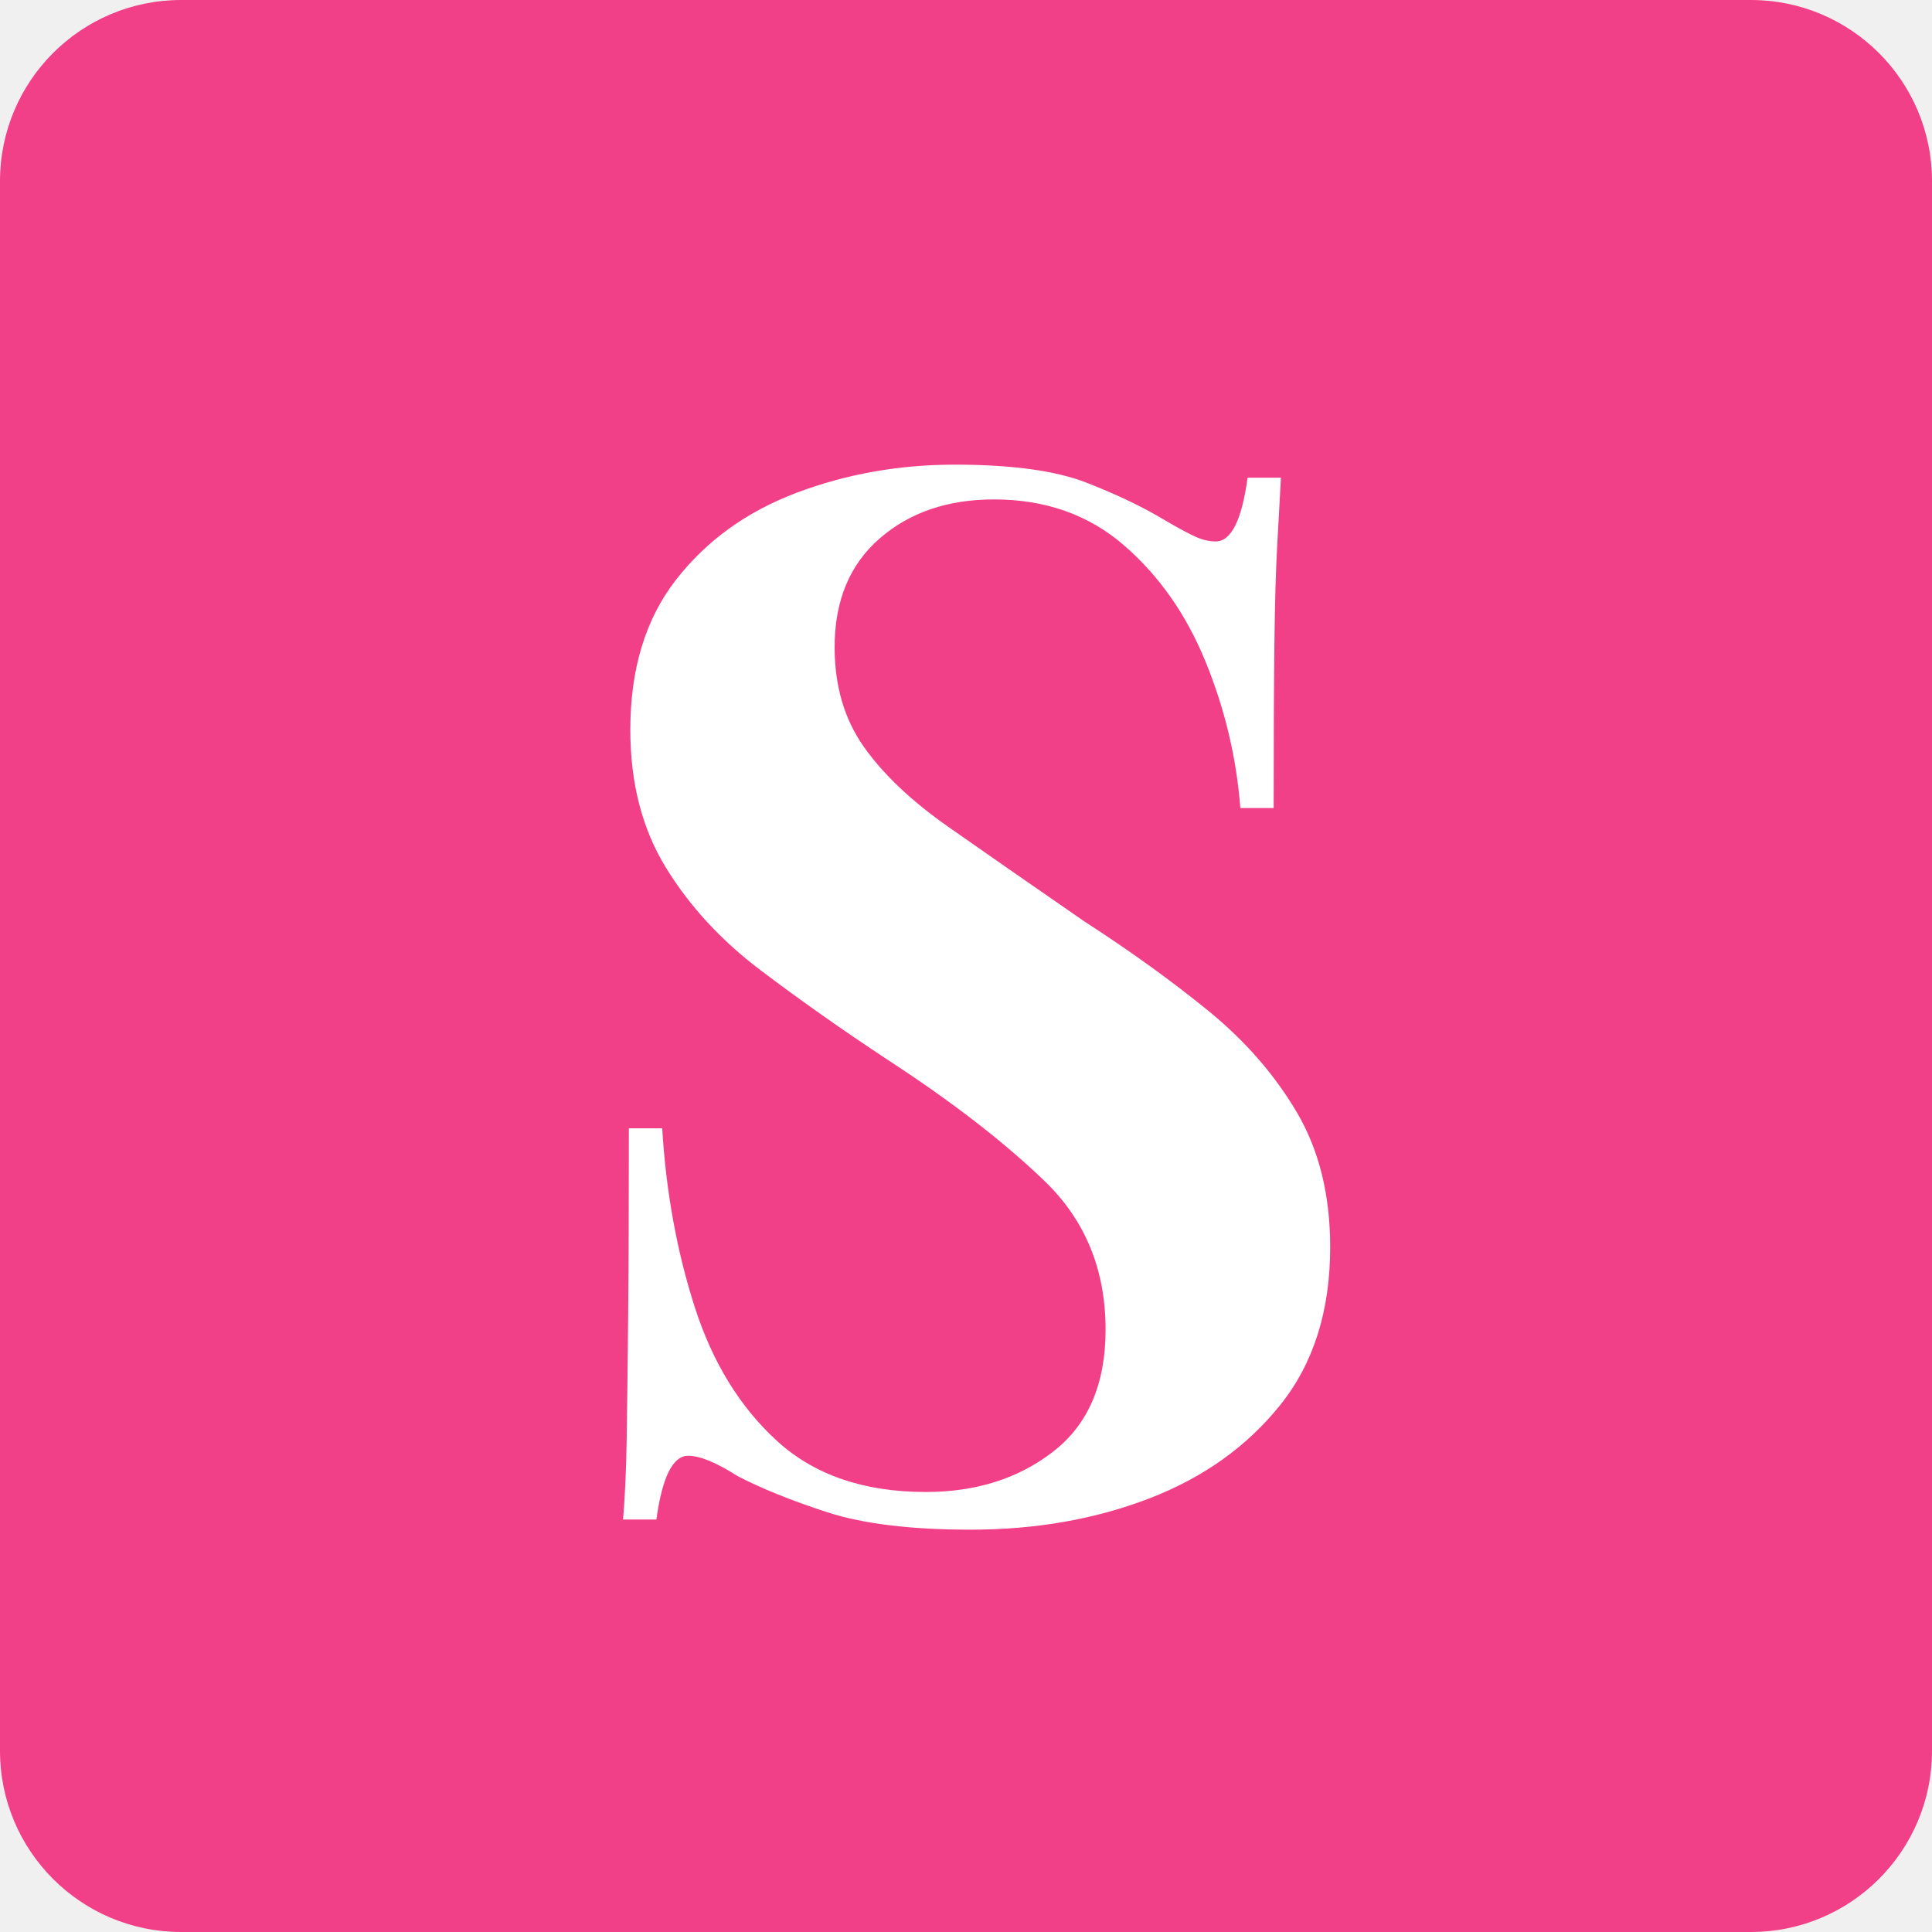
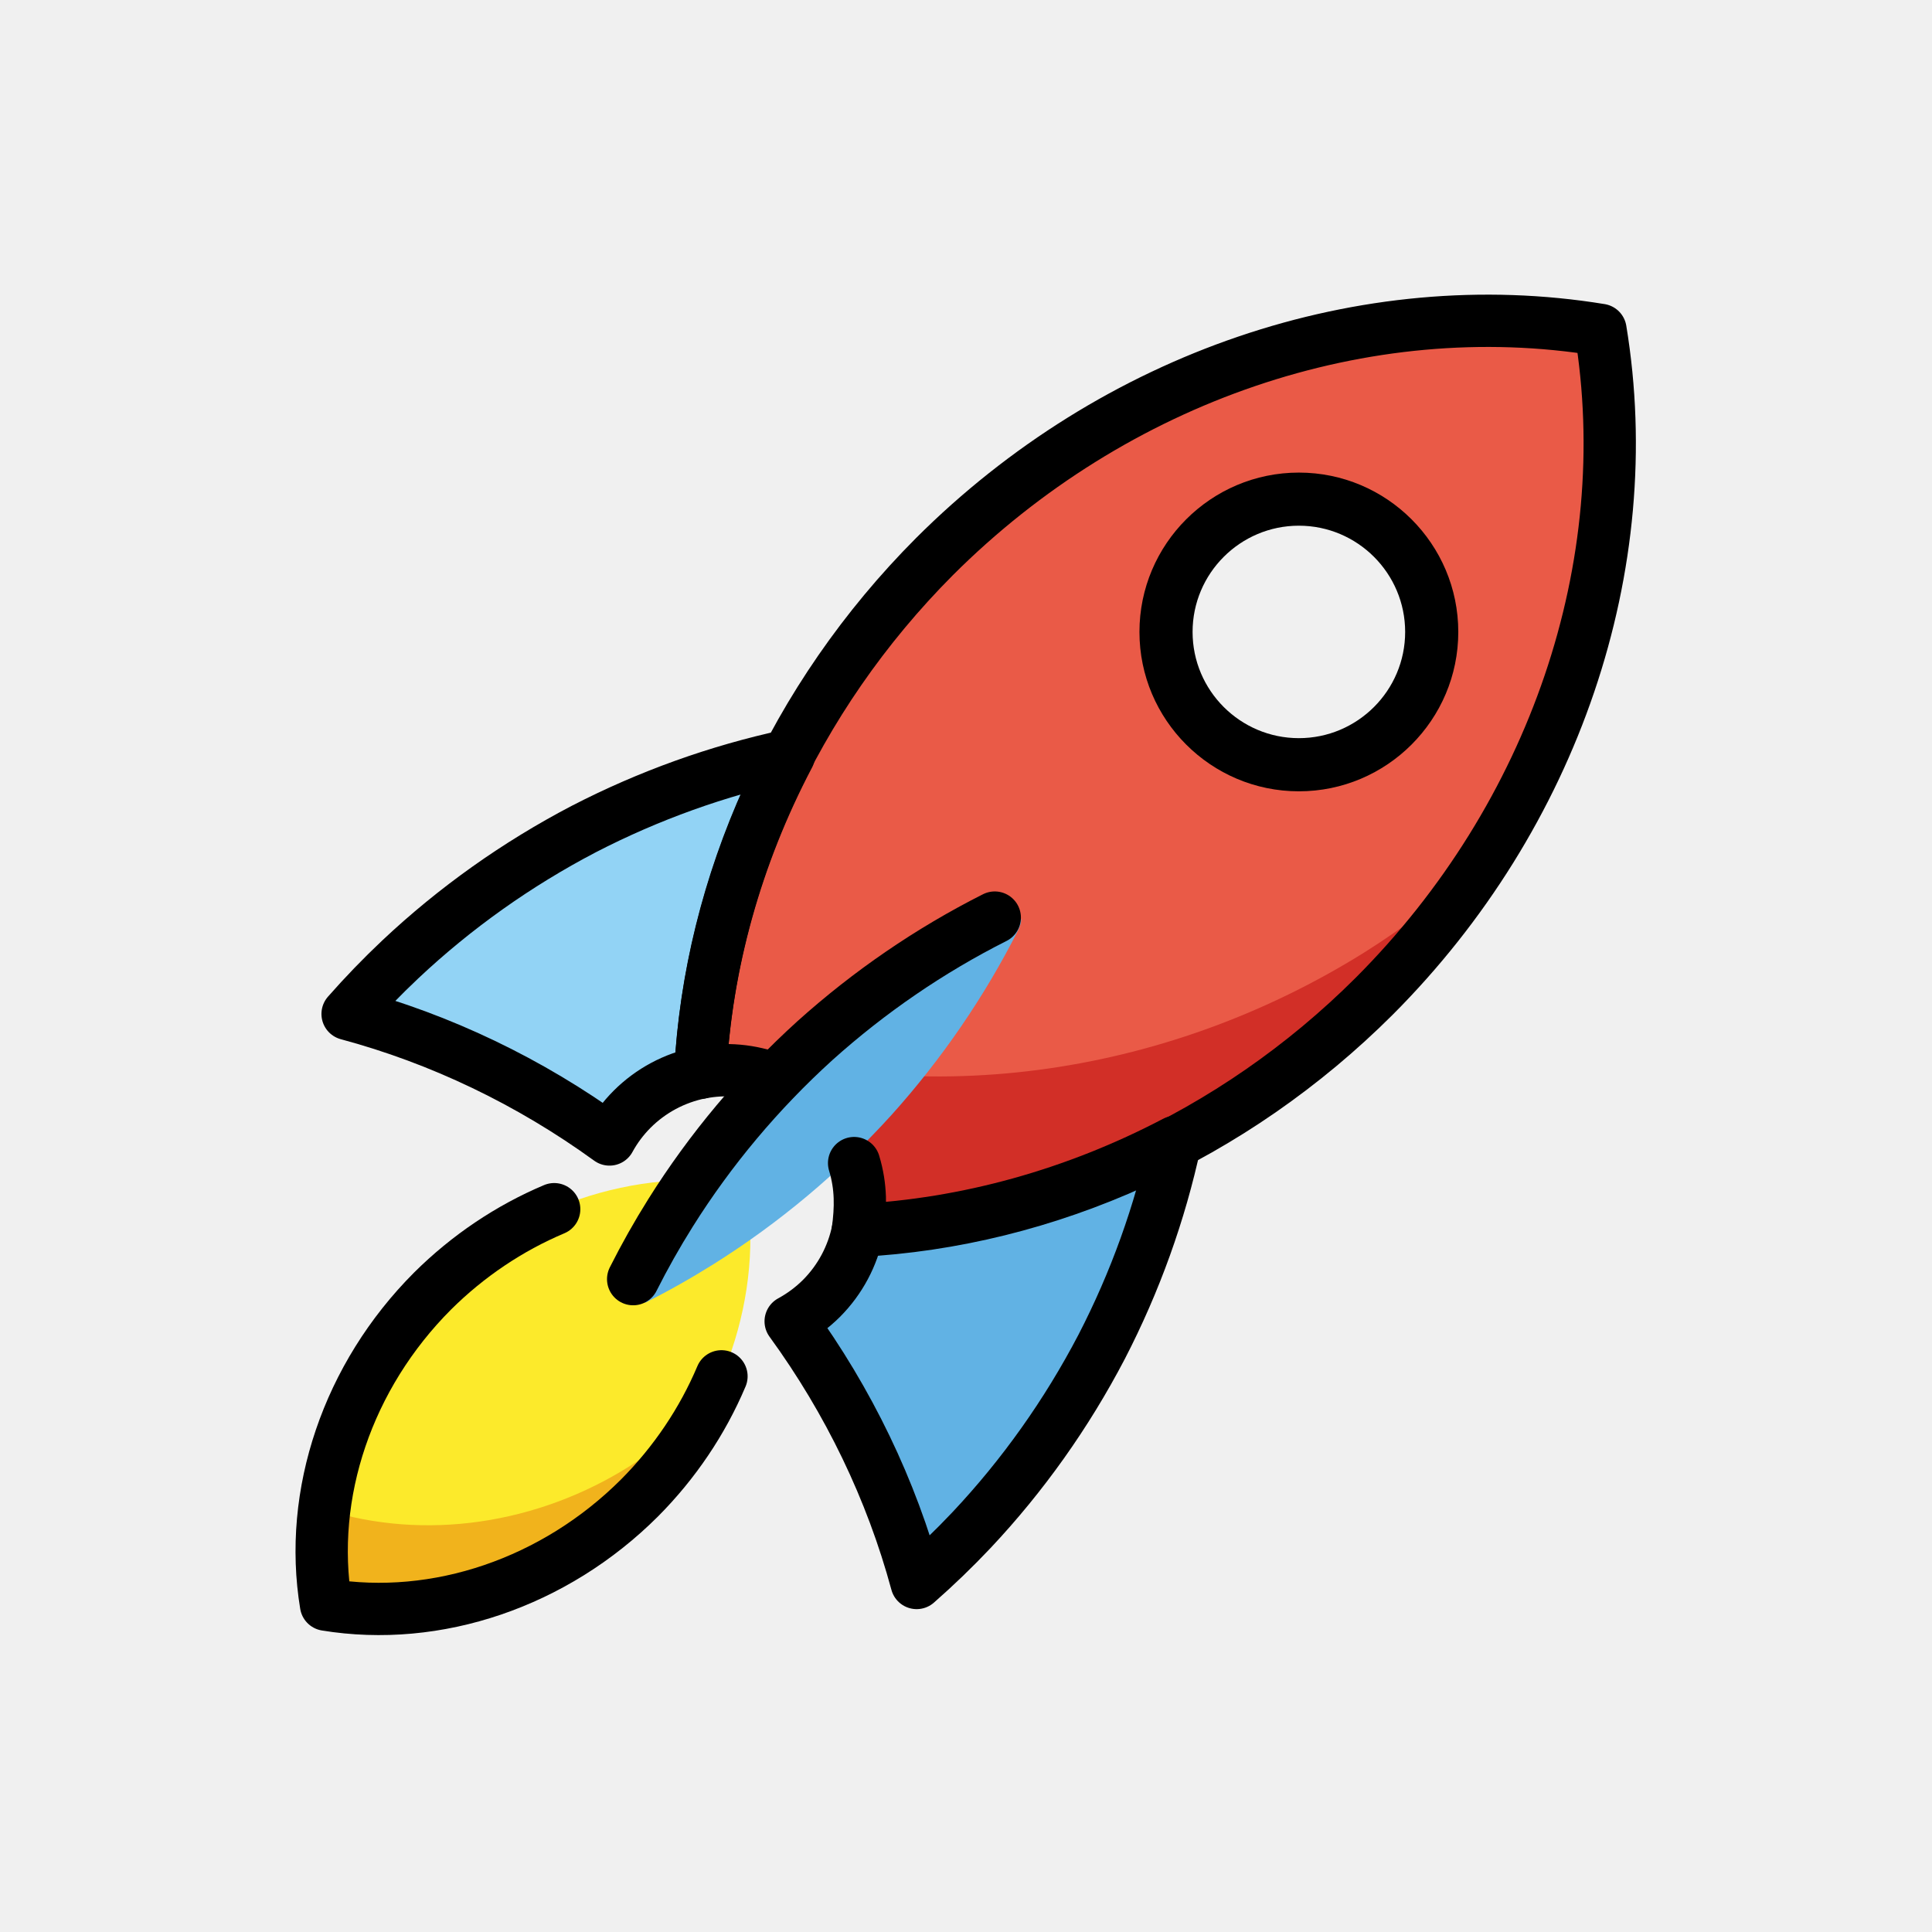
- <svg xmlns="http://www.w3.org/2000/svg" width="32px" height="32px" viewBox="0 0 32 32" version="1.1">
-   <g id="Page-1" stroke="none" stroke-width="1" fill="none" fill-rule="evenodd">
-     <g id="Group">
-       <rect id="Rectangle" fill="#f24088" x="0" y="0" width="32" height="32" rx="3" />
-       <path d="M16.08,25.336 C17.152,25.336 18.136,25.164 19.032,24.82 C19.928,24.476 20.652,23.96 21.204,23.272 C21.756,22.584 22.032,21.712 22.032,20.656 C22.032,19.792 21.848,19.048 21.48,18.424 C21.112,17.8 20.624,17.24 20.016,16.744 C19.408,16.248 18.72,15.752 17.952,15.256 C17.072,14.648 16.324,14.128 15.708,13.696 C15.092,13.264 14.624,12.82 14.304,12.364 C13.984,11.908 13.824,11.36 13.824,10.72 C13.824,9.952 14.072,9.352 14.568,8.92 C15.064,8.488 15.696,8.272 16.464,8.272 C17.312,8.272 18.028,8.524 18.612,9.028 C19.196,9.532 19.648,10.176 19.968,10.96 C20.288,11.744 20.48,12.552 20.544,13.384 L20.544,13.384 L21.096,13.384 C21.096,12.264 21.1,11.36 21.108,10.672 C21.116,9.984 21.132,9.428 21.156,9.004 L21.17,8.757 C21.188,8.437 21.203,8.155 21.216,7.912 L21.216,7.912 L20.664,7.912 C20.568,8.616 20.392,8.968 20.136,8.968 C20.024,8.968 19.908,8.94 19.788,8.884 C19.668,8.828 19.512,8.744 19.32,8.632 C18.952,8.408 18.512,8.196 18,7.996 C17.488,7.796 16.76,7.696 15.816,7.696 C14.888,7.696 14.012,7.852 13.188,8.164 C12.364,8.476 11.7,8.956 11.196,9.604 C10.692,10.252 10.44,11.08 10.44,12.088 C10.44,12.968 10.636,13.728 11.028,14.368 C11.42,15.008 11.944,15.576 12.6,16.072 C13.256,16.568 13.96,17.064 14.712,17.56 C15.768,18.248 16.632,18.916 17.304,19.564 C17.976,20.212 18.312,21.032 18.312,22.024 C18.312,22.92 18.024,23.592 17.448,24.04 C16.872,24.488 16.168,24.712 15.336,24.712 C14.312,24.712 13.492,24.432 12.876,23.872 C12.26,23.312 11.804,22.572 11.508,21.652 C11.212,20.732 11.032,19.744 10.968,18.688 L10.968,18.688 L10.416,18.688 C10.416,19.952 10.412,20.996 10.404,21.82 C10.396,22.644 10.388,23.312 10.38,23.824 C10.372,24.336 10.352,24.784 10.32,25.168 L10.32,25.168 L10.872,25.168 C10.968,24.464 11.144,24.112 11.4,24.112 C11.592,24.112 11.864,24.224 12.216,24.448 C12.616,24.656 13.112,24.856 13.704,25.048 C14.296,25.24 15.088,25.336 16.08,25.336 Z" id="S" fill="#FFFFFF" fill-rule="nonzero" />
-     </g>
+ <svg xmlns="http://www.w3.org/2000/svg" id="emoji" viewBox="0 0 72 72" version="1.1">
+   <g id="color">
+     <path fill="#FCEA2B" d="M16.12,48.114 c-3.158,3.163-4.652,7.56-3.97,11.688c4.128,0.676,8.522-0.82,11.683-3.977c3.158-3.163,4.652-7.56,3.97-11.688 C23.675,43.461,19.281,44.957,16.12,48.114z" />
+     <path fill="#61B2E4" d="M31.973,45.839 c-0.192,0.966-0.666,1.854-1.362,2.551c-0.339,0.337-0.725,0.624-1.145,0.852 c2.163,2.972,3.758,6.285,4.695,9.751c0.709-0.622,1.391-1.279,2.042-1.968c1.914-2.034,3.549-4.338,4.852-6.833 c1.251-2.42,2.175-4.992,2.744-7.635c-3.728,1.954-7.772,3.077-11.826,3.284L31.973,45.839z" />
+     <path fill="#92D3F5" d="M14.923,35.749 c-0.69,0.65-1.347,1.33-1.969,2.038c3.468,0.931,6.785,2.521,9.76,4.678c0.226-0.414,0.51-0.794,0.844-1.128 c0.695-0.694,1.579-1.167,2.542-1.36c0.211-4.051,1.336-8.09,3.293-11.814c0.002-0.004,0.004-0.007,0.006-0.011 c-2.645,0.569-5.219,1.493-7.641,2.743C19.262,32.199,16.958,33.835,14.923,35.749L14.923,35.749z" />
+     <path fill="#EA5A47" d="M34.821,20.747 c-5.231,5.251-8.367,12.164-8.723,19.233c1.638-0.332,3.333,0.178,4.515,1.358c1.186,1.187,1.696,2.89,1.356,4.533 c7.075-0.361,13.992-3.502,19.242-8.74c6.712-6.723,9.884-16.067,8.434-24.839 c-1.732-0.283-3.504-0.388-5.292-0.314c-7.174,0.293-14.21,3.451-19.532,8.768L34.821,20.747z M45.07,20.218 c1.841-1.841,4.827-1.842,6.669-0.001c0,0,0.001,0.001,0.001,0.001c1.842,1.841,1.842,4.825,0.001,6.667 c-0,0-0.001,0.001-0.001,0.001c-1.842,1.84-4.827,1.84-6.668-0.001 C43.23,25.044,43.229,22.059,45.07,20.218z" />
+     <path fill="#F1B31C" d="M26.538,52.037 c-0.876,0.983-1.889,1.847-3.007,2.562c-3.491,2.223-7.724,2.834-11.441,1.653c-0.149,1.196-0.129,2.392,0.06,3.55 c4.128,0.676,8.522-0.82,11.683-3.977c1.105-1.113,2.021-2.396,2.705-3.787L26.538,52.037z" />
+     <path fill="#D22F27" d="M26.204,38.687 c-0.033,0.428-0.056,0.856-0.068,1.283c1.627-0.316,3.305,0.197,4.477,1.368c1.186,1.187,1.696,2.89,1.356,4.533 c7.075-0.362,13.991-3.504,19.24-8.741c1.493-1.507,2.827-3.162,3.975-4.934c-1.347,1.227-2.805,2.334-4.353,3.307 c-7.557,4.711-16.694,5.892-24.627,3.183L26.204,38.687z" />
+     <polygon points="36.166,-14.451 36.166,-14.451 36.166,-14.451" />
+     <path fill="#61B2E4" d="M24.039,48.551 c0.87-0.437,1.721-0.918,2.55-1.438c2.443-1.532,4.678-3.405,6.629-5.555l0.003-0.003 c1.88-2.091,3.474-4.419,4.733-6.912c0.061-0.12,0.097-0.252,0.105-0.387 C34.66,33.503,23.213,44.507,24.039,48.551L24.039,48.551z" />
+   </g>
+   <g id="hair" />
+   <g id="skin" />
+   <g id="skin-shadow" />
+   <g id="line">
+     <path d="M48.405,29.49c-3.276,0-5.941-2.664-5.941-5.939s2.665-5.939,5.941-5.939c3.276,0,5.941,2.664,5.941,5.939 S51.681,29.49,48.405,29.49z M48.405,19.591c-2.184,0-3.961,1.776-3.961,3.959c0,2.184,1.777,3.959,3.961,3.959 c2.184,0,3.961-1.776,3.961-3.959C52.366,21.367,50.589,19.591,48.405,19.591z" />
+     <path fill="none" stroke="#000000" stroke-linecap="round" stroke-linejoin="round" stroke-miterlimit="10" stroke-width="1.949" d="M20.653,45.063c-1.678,0.708-3.222,1.748-4.533,3.051c-3.158,3.163-4.652,7.559-3.97,11.687 c4.128,0.676,8.522-0.82,11.683-3.977c1.304-1.31,2.345-2.854,3.054-4.532" />
+     <path fill="none" stroke="#000000" stroke-linecap="round" stroke-linejoin="round" stroke-miterlimit="10" stroke-width="1.949" d="M14.923,35.749c-0.69,0.65-1.347,1.33-1.969,2.038c3.468,0.931,6.785,2.521,9.76,4.678 c0.226-0.414,0.51-0.794,0.844-1.128c0.695-0.694,1.579-1.167,2.542-1.36c0.211-4.051,1.336-8.09,3.293-11.814 c0.002-0.004,0.004-0.007,0.006-0.011c-2.645,0.569-5.219,1.493-7.641,2.743 C19.262,32.199,16.958,33.835,14.923,35.749L14.923,35.749z" />
+     <path fill="none" stroke="#000000" stroke-linecap="round" stroke-linejoin="round" stroke-miterlimit="10" stroke-width="1.949" d="M31.973,45.839c-0.192,0.966-0.666,1.854-1.362,2.551c-0.339,0.337-0.725,0.624-1.145,0.852 c2.163,2.972,3.758,6.285,4.695,9.751c0.709-0.622,1.391-1.279,2.042-1.968c1.914-2.034,3.549-4.338,4.852-6.833 c1.251-2.42,2.175-4.992,2.744-7.635c-3.728,1.954-7.772,3.077-11.826,3.284L31.973,45.839z" />
+     <path fill="none" stroke="#000000" stroke-linecap="round" stroke-linejoin="round" stroke-miterlimit="10" stroke-width="1.949" d="M31.83,43.345c0.27,0.886,0.251,1.692,0.137,2.525c7.076-0.361,13.993-3.503,19.243-8.741 c6.711-6.721,9.884-16.063,8.435-24.834c-8.771-1.437-18.108,1.742-24.823,8.451 c-5.232,5.251-8.368,12.164-8.724,19.234c0.941-0.191,1.898-0.094,2.769,0.239" />
+     <path fill="none" stroke="#000000" stroke-linecap="round" stroke-linejoin="round" stroke-miterlimit="10" stroke-width="1.949" d="M37.072,34.196l-0,0c-2.416,1.218-4.672,2.763-6.7,4.584c-2.085,1.891-3.9,4.056-5.384,6.421 c-0.504,0.803-0.968,1.627-1.392,2.469" />
  </g>
</svg>
